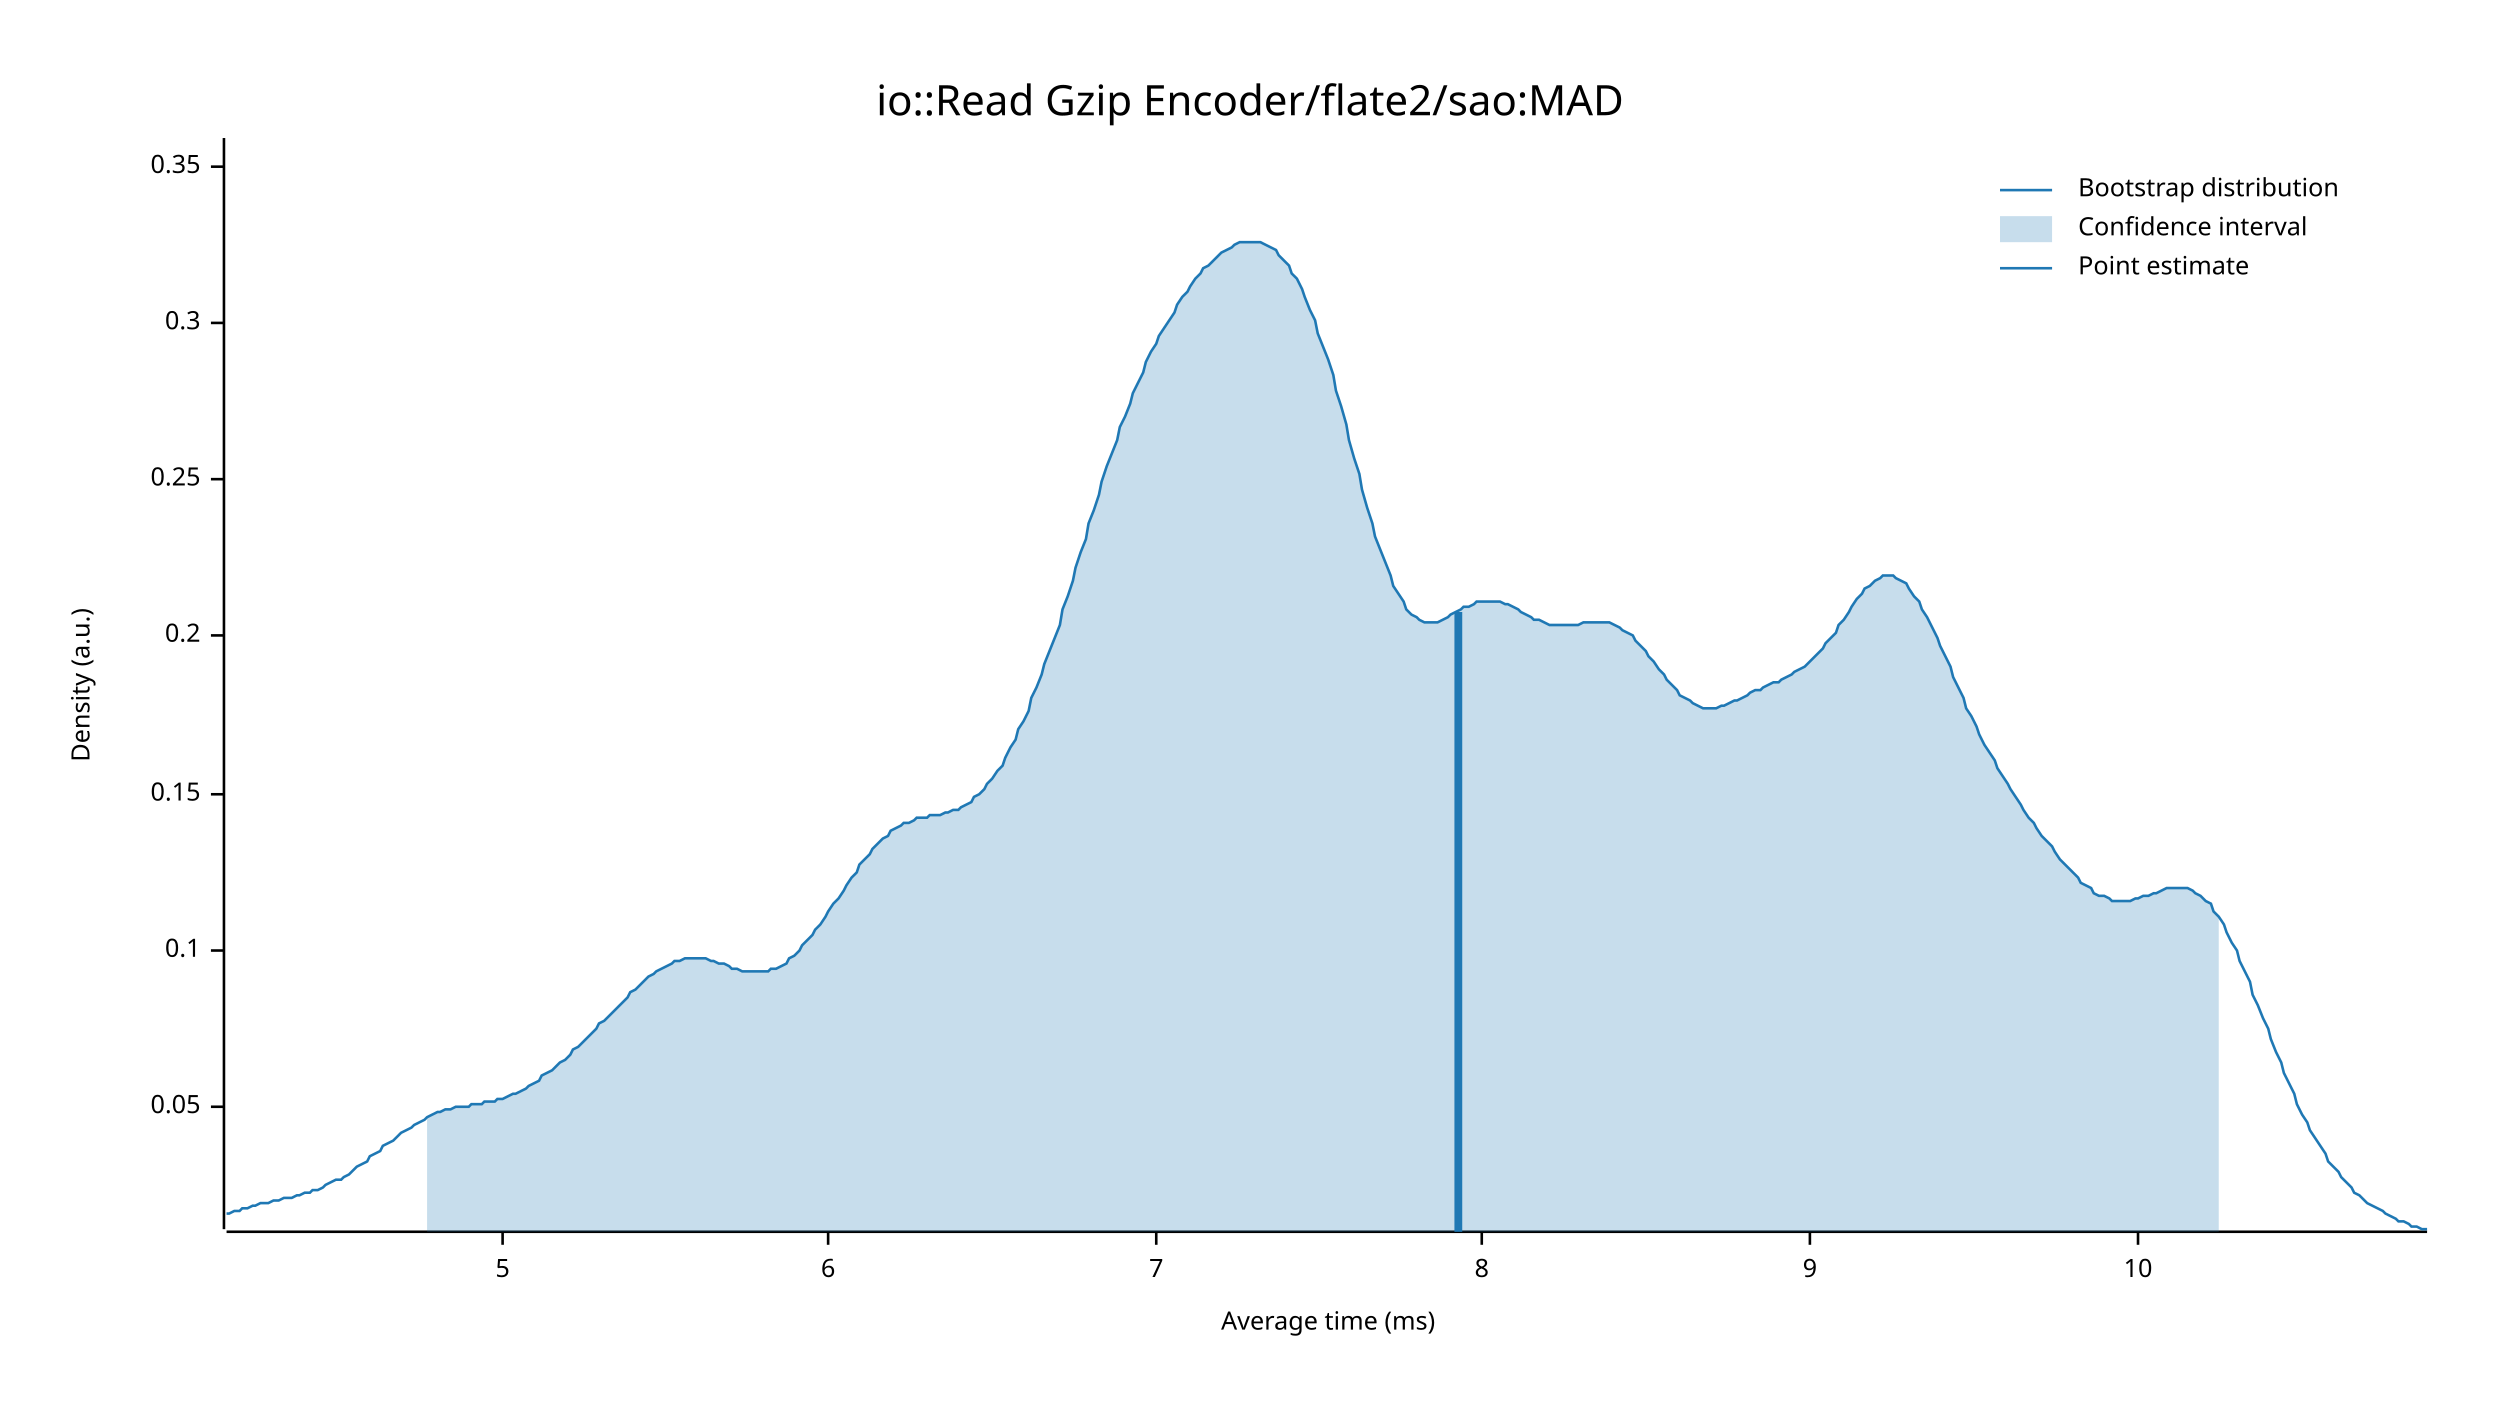
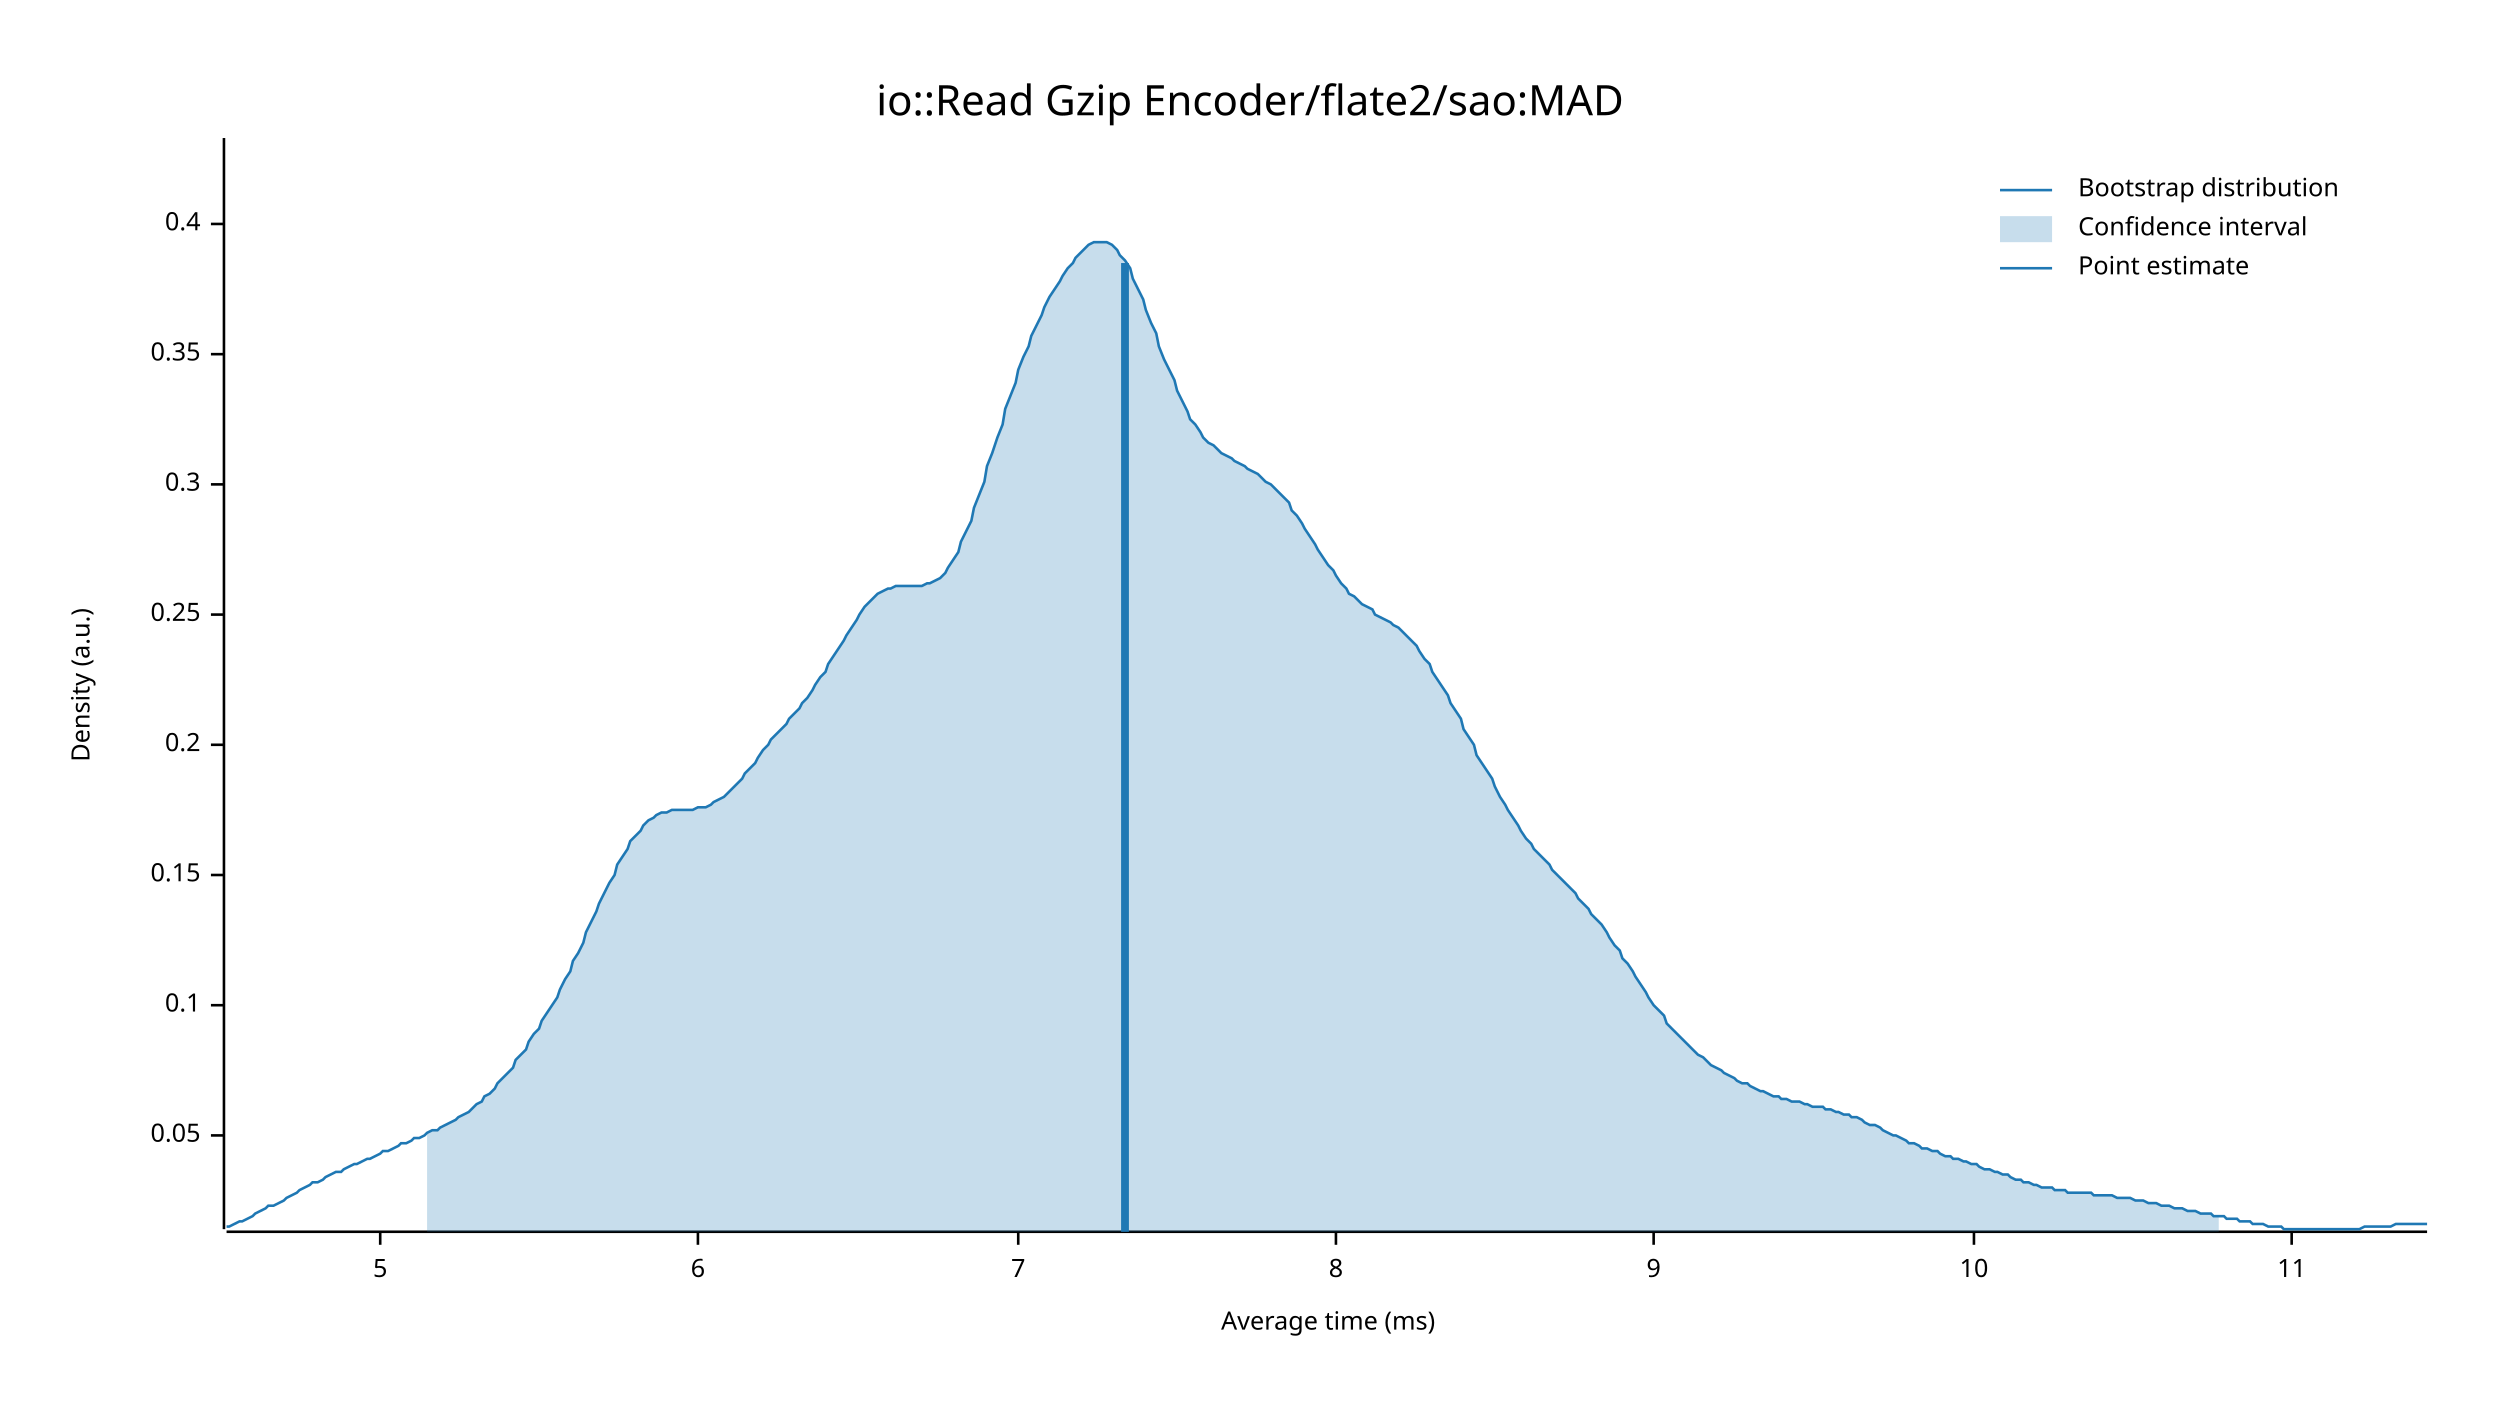
<svg xmlns="http://www.w3.org/2000/svg" width="960" height="540" viewBox="0 0 960 540">
  <text x="480" y="32" dy="0.76em" text-anchor="middle" font-family="sans-serif" font-size="16.129" opacity="1" fill="#000000">
io::Read Gzip Encoder/flate2/sao:MAD
</text>
  <text x="27" y="263" dy="0.76em" text-anchor="middle" font-family="sans-serif" font-size="9.677" opacity="1" fill="#000000" transform="rotate(270, 27, 263)">
Density (a.u.)
</text>
  <text x="510" y="513" dy="-0.5ex" text-anchor="middle" font-family="sans-serif" font-size="9.677" opacity="1" fill="#000000">
Average time (ms)
</text>
  <polyline fill="none" opacity="1" stroke="#000000" stroke-width="1" points="86,53 86,472 " />
-   <text x="77" y="425" dy="0.5ex" text-anchor="end" font-family="sans-serif" font-size="9.677" opacity="1" fill="#000000">
+   <text x="77" y="436" dy="0.5ex" text-anchor="end" font-family="sans-serif" font-size="9.677" opacity="1" fill="#000000">
0.05
</text>
-   <polyline fill="none" opacity="1" stroke="#000000" stroke-width="1" points="81,425 86,425 " />
-   <text x="77" y="365" dy="0.5ex" text-anchor="end" font-family="sans-serif" font-size="9.677" opacity="1" fill="#000000">
+   <polyline fill="none" opacity="1" stroke="#000000" stroke-width="1" points="81,436 86,436 " />
+   <text x="77" y="386" dy="0.5ex" text-anchor="end" font-family="sans-serif" font-size="9.677" opacity="1" fill="#000000">
0.1
</text>
-   <polyline fill="none" opacity="1" stroke="#000000" stroke-width="1" points="81,365 86,365 " />
-   <text x="77" y="305" dy="0.5ex" text-anchor="end" font-family="sans-serif" font-size="9.677" opacity="1" fill="#000000">
+   <polyline fill="none" opacity="1" stroke="#000000" stroke-width="1" points="81,386 86,386 " />
+   <text x="77" y="336" dy="0.5ex" text-anchor="end" font-family="sans-serif" font-size="9.677" opacity="1" fill="#000000">
0.15
</text>
-   <polyline fill="none" opacity="1" stroke="#000000" stroke-width="1" points="81,305 86,305 " />
-   <text x="77" y="244" dy="0.5ex" text-anchor="end" font-family="sans-serif" font-size="9.677" opacity="1" fill="#000000">
+   <polyline fill="none" opacity="1" stroke="#000000" stroke-width="1" points="81,336 86,336 " />
+   <text x="77" y="286" dy="0.5ex" text-anchor="end" font-family="sans-serif" font-size="9.677" opacity="1" fill="#000000">
0.2
</text>
-   <polyline fill="none" opacity="1" stroke="#000000" stroke-width="1" points="81,244 86,244 " />
-   <text x="77" y="184" dy="0.5ex" text-anchor="end" font-family="sans-serif" font-size="9.677" opacity="1" fill="#000000">
+   <polyline fill="none" opacity="1" stroke="#000000" stroke-width="1" points="81,286 86,286 " />
+   <text x="77" y="236" dy="0.5ex" text-anchor="end" font-family="sans-serif" font-size="9.677" opacity="1" fill="#000000">
0.25
</text>
-   <polyline fill="none" opacity="1" stroke="#000000" stroke-width="1" points="81,184 86,184 " />
-   <text x="77" y="124" dy="0.5ex" text-anchor="end" font-family="sans-serif" font-size="9.677" opacity="1" fill="#000000">
+   <polyline fill="none" opacity="1" stroke="#000000" stroke-width="1" points="81,236 86,236 " />
+   <text x="77" y="186" dy="0.5ex" text-anchor="end" font-family="sans-serif" font-size="9.677" opacity="1" fill="#000000">
0.3
</text>
-   <polyline fill="none" opacity="1" stroke="#000000" stroke-width="1" points="81,124 86,124 " />
-   <text x="77" y="64" dy="0.5ex" text-anchor="end" font-family="sans-serif" font-size="9.677" opacity="1" fill="#000000">
+   <polyline fill="none" opacity="1" stroke="#000000" stroke-width="1" points="81,186 86,186 " />
+   <text x="77" y="136" dy="0.5ex" text-anchor="end" font-family="sans-serif" font-size="9.677" opacity="1" fill="#000000">
0.35
</text>
-   <polyline fill="none" opacity="1" stroke="#000000" stroke-width="1" points="81,64 86,64 " />
+   <polyline fill="none" opacity="1" stroke="#000000" stroke-width="1" points="81,136 86,136 " />
+   <text x="77" y="86" dy="0.5ex" text-anchor="end" font-family="sans-serif" font-size="9.677" opacity="1" fill="#000000">
+ 0.4
+ </text>
+   <polyline fill="none" opacity="1" stroke="#000000" stroke-width="1" points="81,86 86,86 " />
  <polyline fill="none" opacity="1" stroke="#000000" stroke-width="1" points="87,473 932,473 " />
-   <text x="193" y="483" dy="0.76em" text-anchor="middle" font-family="sans-serif" font-size="9.677" opacity="1" fill="#000000">
+   <text x="146" y="483" dy="0.76em" text-anchor="middle" font-family="sans-serif" font-size="9.677" opacity="1" fill="#000000">
5
</text>
-   <polyline fill="none" opacity="1" stroke="#000000" stroke-width="1" points="193,473 193,478 " />
-   <text x="318" y="483" dy="0.76em" text-anchor="middle" font-family="sans-serif" font-size="9.677" opacity="1" fill="#000000">
+   <polyline fill="none" opacity="1" stroke="#000000" stroke-width="1" points="146,473 146,478 " />
+   <text x="268" y="483" dy="0.76em" text-anchor="middle" font-family="sans-serif" font-size="9.677" opacity="1" fill="#000000">
6
</text>
-   <polyline fill="none" opacity="1" stroke="#000000" stroke-width="1" points="318,473 318,478 " />
-   <text x="444" y="483" dy="0.76em" text-anchor="middle" font-family="sans-serif" font-size="9.677" opacity="1" fill="#000000">
+   <polyline fill="none" opacity="1" stroke="#000000" stroke-width="1" points="268,473 268,478 " />
+   <text x="391" y="483" dy="0.76em" text-anchor="middle" font-family="sans-serif" font-size="9.677" opacity="1" fill="#000000">
7
</text>
-   <polyline fill="none" opacity="1" stroke="#000000" stroke-width="1" points="444,473 444,478 " />
-   <text x="569" y="483" dy="0.76em" text-anchor="middle" font-family="sans-serif" font-size="9.677" opacity="1" fill="#000000">
+   <polyline fill="none" opacity="1" stroke="#000000" stroke-width="1" points="391,473 391,478 " />
+   <text x="513" y="483" dy="0.76em" text-anchor="middle" font-family="sans-serif" font-size="9.677" opacity="1" fill="#000000">
8
</text>
-   <polyline fill="none" opacity="1" stroke="#000000" stroke-width="1" points="569,473 569,478 " />
-   <text x="695" y="483" dy="0.76em" text-anchor="middle" font-family="sans-serif" font-size="9.677" opacity="1" fill="#000000">
+   <polyline fill="none" opacity="1" stroke="#000000" stroke-width="1" points="513,473 513,478 " />
+   <text x="635" y="483" dy="0.76em" text-anchor="middle" font-family="sans-serif" font-size="9.677" opacity="1" fill="#000000">
9
</text>
-   <polyline fill="none" opacity="1" stroke="#000000" stroke-width="1" points="695,473 695,478 " />
-   <text x="821" y="483" dy="0.76em" text-anchor="middle" font-family="sans-serif" font-size="9.677" opacity="1" fill="#000000">
+   <polyline fill="none" opacity="1" stroke="#000000" stroke-width="1" points="635,473 635,478 " />
+   <text x="758" y="483" dy="0.76em" text-anchor="middle" font-family="sans-serif" font-size="9.677" opacity="1" fill="#000000">
10
</text>
-   <polyline fill="none" opacity="1" stroke="#000000" stroke-width="1" points="821,473 821,478 " />
-   <polyline fill="none" opacity="1" stroke="#1F78B4" stroke-width="1" points="87,466 88,466 90,465 92,465 93,464 95,464 97,463 98,463 100,462 102,462 103,462 105,461 107,461 109,460 110,460 112,460 114,459 115,459 117,458 119,458 120,457 122,457 124,456 125,455 127,454 129,453 131,453 132,452 134,451 136,449 137,448 139,447 141,446 142,444 144,443 146,442 147,440 149,439 151,438 153,436 154,435 156,434 158,433 159,432 161,431 163,430 164,429 166,428 168,427 169,427 171,426 173,426 175,425 176,425 178,425 180,425 181,424 183,424 185,424 186,423 188,423 190,423 191,422 193,422 195,421 197,420 198,420 200,419 202,418 203,417 205,416 207,415 208,413 210,412 212,411 214,409 215,408 217,407 219,405 220,403 222,402 224,400 225,399 227,397 229,395 230,393 232,392 234,390 236,388 237,387 239,385 241,383 242,381 244,380 246,378 247,377 249,375 251,374 252,373 254,372 256,371 258,370 259,369 261,369 263,368 264,368 266,368 268,368 269,368 271,368 273,369 274,369 276,370 278,370 280,371 281,372 283,372 285,373 286,373 288,373 290,373 291,373 293,373 295,373 296,372 298,372 300,371 302,370 303,368 305,367 307,365 308,363 310,361 312,359 313,357 315,355 317,352 318,350 320,347 322,345 324,342 325,340 327,337 329,335 330,332 332,330 334,328 335,326 337,324 339,322 341,321 342,319 344,318 346,317 347,316 349,316 351,315 352,314 354,314 356,314 357,313 359,313 361,313 363,312 364,312 366,311 368,311 369,310 371,309 373,308 374,306 376,305 378,303 379,301 381,299 383,296 385,294 386,291 388,287 390,284 391,280 393,277 395,273 396,268 398,264 400,259 401,255 403,250 405,245 407,240 408,234 410,229 412,223 413,218 415,212 417,207 418,201 420,196 422,190 423,185 425,179 427,174 429,169 430,164 432,160 434,155 435,151 437,147 439,143 440,139 442,135 444,132 445,129 447,126 449,123 451,120 452,117 454,114 456,112 457,110 459,107 461,105 462,103 464,102 466,100 468,98 469,97 471,96 473,95 474,94 476,93 478,93 479,93 481,93 483,93 484,93 486,94 488,95 490,96 491,98 493,100 495,102 496,105 498,107 500,111 501,114 503,119 505,123 506,128 508,133 510,138 512,144 513,150 515,156 517,163 518,169 520,176 522,182 523,188 525,195 527,201 528,206 530,211 532,216 534,221 535,225 537,228 539,231 540,234 542,236 544,237 545,238 547,239 549,239 550,239 552,239 554,238 556,237 557,236 559,235 561,234 562,233 564,233 566,232 567,231 569,231 571,231 573,231 574,231 576,231 578,232 579,232 581,233 583,234 584,235 586,236 588,237 589,238 591,238 593,239 595,240 596,240 598,240 600,240 601,240 603,240 605,240 606,240 608,239 610,239 611,239 613,239 615,239 617,239 618,239 620,240 622,241 623,242 625,243 627,244 628,246 630,248 632,250 633,252 635,254 637,257 639,259 640,261 642,263 644,265 645,267 647,268 649,269 650,270 652,271 654,272 655,272 657,272 659,272 661,271 662,271 664,270 666,269 667,269 669,268 671,267 672,266 674,265 676,265 677,264 679,263 681,262 683,262 684,261 686,260 688,259 689,258 691,257 693,256 694,255 696,253 698,251 700,249 701,247 703,245 705,243 706,240 708,238 710,235 711,233 713,230 715,228 716,226 718,225 720,223 722,222 723,221 725,221 727,221 728,222 730,223 732,224 733,226 735,229 737,231 738,234 740,237 742,241 744,245 745,248 747,252 749,256 750,260 752,264 754,268 755,272 757,275 759,279 760,282 762,286 764,289 766,292 767,295 769,298 771,301 772,303 774,306 776,309 777,311 779,314 781,316 782,318 784,321 786,323 788,325 789,327 791,330 793,332 794,333 796,335 798,337 799,339 801,340 803,341 804,343 806,344 808,344 810,345 811,346 813,346 815,346 816,346 818,346 820,345 821,345 823,344 825,344 827,343 828,343 830,342 832,341 833,341 835,341 837,341 838,341 840,341 842,342 843,343 845,344 847,346 849,347 850,350 852,352 854,355 855,358 857,362 859,365 860,369 862,373 864,377 865,382 867,386 869,391 871,395 872,399 874,404 876,408 877,412 879,416 881,420 882,424 884,428 886,431 887,434 889,437 891,440 893,443 894,446 896,448 898,450 899,452 901,454 903,456 904,458 906,459 908,461 909,462 911,463 913,464 915,465 916,466 918,467 920,468 921,469 923,469 925,470 926,471 928,471 930,472 932,472 " />
-   <polygon opacity="0.25" fill="#1F78B4" points="164,429 166,428 168,427 169,427 171,426 173,426 175,425 176,425 178,425 180,425 181,424 183,424 185,424 186,423 188,423 190,423 191,422 193,422 195,421 197,420 198,420 200,419 202,418 203,417 205,416 207,415 208,413 210,412 212,411 214,409 215,408 217,407 219,405 220,403 222,402 224,400 225,399 227,397 229,395 230,393 232,392 234,390 236,388 237,387 239,385 241,383 242,381 244,380 246,378 247,377 249,375 251,374 252,373 254,372 256,371 258,370 259,369 261,369 263,368 264,368 266,368 268,368 269,368 271,368 273,369 274,369 276,370 278,370 280,371 281,372 283,372 285,373 286,373 288,373 290,373 291,373 293,373 295,373 296,372 298,372 300,371 302,370 303,368 305,367 307,365 308,363 310,361 312,359 313,357 315,355 317,352 318,350 320,347 322,345 324,342 325,340 327,337 329,335 330,332 332,330 334,328 335,326 337,324 339,322 341,321 342,319 344,318 346,317 347,316 349,316 351,315 352,314 354,314 356,314 357,313 359,313 361,313 363,312 364,312 366,311 368,311 369,310 371,309 373,308 374,306 376,305 378,303 379,301 381,299 383,296 385,294 386,291 388,287 390,284 391,280 393,277 395,273 396,268 398,264 400,259 401,255 403,250 405,245 407,240 408,234 410,229 412,223 413,218 415,212 417,207 418,201 420,196 422,190 423,185 425,179 427,174 429,169 430,164 432,160 434,155 435,151 437,147 439,143 440,139 442,135 444,132 445,129 447,126 449,123 451,120 452,117 454,114 456,112 457,110 459,107 461,105 462,103 464,102 466,100 468,98 469,97 471,96 473,95 474,94 476,93 478,93 479,93 481,93 483,93 484,93 486,94 488,95 490,96 491,98 493,100 495,102 496,105 498,107 500,111 501,114 503,119 505,123 506,128 508,133 510,138 512,144 513,150 515,156 517,163 518,169 520,176 522,182 523,188 525,195 527,201 528,206 530,211 532,216 534,221 535,225 537,228 539,231 540,234 542,236 544,237 545,238 547,239 549,239 550,239 552,239 554,238 556,237 557,236 559,235 561,234 562,233 564,233 566,232 567,231 569,231 571,231 573,231 574,231 576,231 578,232 579,232 581,233 583,234 584,235 586,236 588,237 589,238 591,238 593,239 595,240 596,240 598,240 600,240 601,240 603,240 605,240 606,240 608,239 610,239 611,239 613,239 615,239 617,239 618,239 620,240 622,241 623,242 625,243 627,244 628,246 630,248 632,250 633,252 635,254 637,257 639,259 640,261 642,263 644,265 645,267 647,268 649,269 650,270 652,271 654,272 655,272 657,272 659,272 661,271 662,271 664,270 666,269 667,269 669,268 671,267 672,266 674,265 676,265 677,264 679,263 681,262 683,262 684,261 686,260 688,259 689,258 691,257 693,256 694,255 696,253 698,251 700,249 701,247 703,245 705,243 706,240 708,238 710,235 711,233 713,230 715,228 716,226 718,225 720,223 722,222 723,221 725,221 727,221 728,222 730,223 732,224 733,226 735,229 737,231 738,234 740,237 742,241 744,245 745,248 747,252 749,256 750,260 752,264 754,268 755,272 757,275 759,279 760,282 762,286 764,289 766,292 767,295 769,298 771,301 772,303 774,306 776,309 777,311 779,314 781,316 782,318 784,321 786,323 788,325 789,327 791,330 793,332 794,333 796,335 798,337 799,339 801,340 803,341 804,343 806,344 808,344 810,345 811,346 813,346 815,346 816,346 818,346 820,345 821,345 823,344 825,344 827,343 828,343 830,342 832,341 833,341 835,341 837,341 838,341 840,341 842,342 843,343 845,344 847,346 849,347 850,350 852,352 852,473 164,473 " />
-   <polyline fill="none" opacity="1" stroke="#1F78B4" stroke-width="3" points="560,473 560,235 " />
+   <polyline fill="none" opacity="1" stroke="#000000" stroke-width="1" points="758,473 758,478 " />
+   <text x="880" y="483" dy="0.76em" text-anchor="middle" font-family="sans-serif" font-size="9.677" opacity="1" fill="#000000">
+ 11
+ </text>
+   <polyline fill="none" opacity="1" stroke="#000000" stroke-width="1" points="880,473 880,478 " />
+   <polyline fill="none" opacity="1" stroke="#1F78B4" stroke-width="1" points="87,471 88,471 90,470 92,469 93,469 95,468 97,467 98,466 100,465 102,464 103,463 105,463 107,462 109,461 110,460 112,459 114,458 115,457 117,456 119,455 120,454 122,454 124,453 125,452 127,451 129,450 131,450 132,449 134,448 136,447 137,447 139,446 141,445 142,445 144,444 146,443 147,442 149,442 151,441 153,440 154,439 156,439 158,438 159,437 161,437 163,436 164,435 166,434 168,434 169,433 171,432 173,431 175,430 176,429 178,428 180,427 181,426 183,424 185,423 186,421 188,420 190,418 191,416 193,414 195,412 197,410 198,407 200,405 202,403 203,400 205,397 207,395 208,392 210,389 212,386 214,383 215,380 217,376 219,373 220,369 222,366 224,362 225,358 227,354 229,350 230,347 232,343 234,339 236,336 237,332 239,329 241,326 242,323 244,321 246,319 247,317 249,315 251,314 252,313 254,312 256,312 258,311 259,311 261,311 263,311 264,311 266,311 268,310 269,310 271,310 273,309 274,308 276,307 278,306 280,304 281,303 283,301 285,299 286,297 288,295 290,293 291,291 293,288 295,286 296,284 298,282 300,280 302,278 303,276 305,274 307,272 308,270 310,268 312,265 313,263 315,260 317,258 318,255 320,252 322,249 324,246 325,244 327,241 329,238 330,236 332,233 334,231 335,230 337,228 339,227 341,226 342,226 344,225 346,225 347,225 349,225 351,225 352,225 354,225 356,224 357,224 359,223 361,222 363,220 364,218 366,215 368,212 369,208 371,204 373,200 374,195 376,190 378,185 379,179 381,174 383,168 385,163 386,157 388,152 390,147 391,142 393,137 395,133 396,129 398,125 400,121 401,118 403,114 405,111 407,108 408,106 410,103 412,101 413,99 415,97 417,95 418,94 420,93 422,93 423,93 425,93 427,94 429,96 430,98 432,100 434,103 435,107 437,111 439,115 440,119 442,124 444,128 445,133 447,138 449,142 451,146 452,150 454,154 456,158 457,161 459,163 461,166 462,168 464,170 466,171 468,173 469,174 471,175 473,176 474,177 476,178 478,179 479,180 481,181 483,182 484,183 486,185 488,186 490,188 491,189 493,191 495,193 496,196 498,198 500,201 501,203 503,206 505,209 506,211 508,214 510,217 512,219 513,221 515,224 517,226 518,228 520,229 522,231 523,232 525,233 527,234 528,236 530,237 532,238 534,239 535,240 537,241 539,243 540,244 542,246 544,248 545,250 547,253 549,255 550,258 552,261 554,264 556,267 557,270 559,273 561,276 562,280 564,283 566,286 567,290 569,293 571,296 573,299 574,302 576,306 578,309 579,311 581,314 583,317 584,319 586,322 588,324 589,326 591,328 593,330 595,332 596,334 598,336 600,338 601,339 603,341 605,343 606,345 608,347 610,349 611,351 613,353 615,355 617,358 618,360 620,363 622,365 623,368 625,370 627,373 628,375 630,378 632,381 633,383 635,386 637,388 639,390 640,393 642,395 644,397 645,398 647,400 649,402 650,403 652,405 654,406 655,407 657,409 659,410 661,411 662,412 664,413 666,414 667,415 669,416 671,416 672,417 674,418 676,419 677,419 679,420 681,421 683,421 684,422 686,422 688,423 689,423 691,423 693,424 694,424 696,425 698,425 700,425 701,426 703,426 705,427 706,427 708,428 710,428 711,429 713,429 715,430 716,431 718,432 720,432 722,433 723,434 725,435 727,436 728,436 730,437 732,438 733,439 735,439 737,440 738,441 740,441 742,442 744,442 745,443 747,444 749,444 750,445 752,445 754,446 755,446 757,447 759,447 760,448 762,449 764,449 766,450 767,450 769,451 771,451 772,452 774,453 776,453 777,454 779,454 781,455 782,455 784,456 786,456 788,456 789,457 791,457 793,457 794,458 796,458 798,458 799,458 801,458 803,458 804,459 806,459 808,459 810,459 811,459 813,460 815,460 816,460 818,460 820,461 821,461 823,461 825,462 827,462 828,462 830,463 832,463 833,463 835,464 837,464 838,464 840,465 842,465 843,465 845,466 847,466 849,466 850,467 852,467 854,467 855,468 857,468 859,468 860,469 862,469 864,469 865,470 867,470 869,470 871,471 872,471 874,471 876,471 877,472 879,472 881,472 882,472 884,472 886,472 887,472 889,472 891,472 893,472 894,472 896,472 898,472 899,472 901,472 903,472 904,472 906,472 908,471 909,471 911,471 913,471 915,471 916,471 918,471 920,470 921,470 923,470 925,470 926,470 928,470 930,470 932,470 " />
+   <polygon opacity="0.25" fill="#1F78B4" points="164,435 166,434 168,434 169,433 171,432 173,431 175,430 176,429 178,428 180,427 181,426 183,424 185,423 186,421 188,420 190,418 191,416 193,414 195,412 197,410 198,407 200,405 202,403 203,400 205,397 207,395 208,392 210,389 212,386 214,383 215,380 217,376 219,373 220,369 222,366 224,362 225,358 227,354 229,350 230,347 232,343 234,339 236,336 237,332 239,329 241,326 242,323 244,321 246,319 247,317 249,315 251,314 252,313 254,312 256,312 258,311 259,311 261,311 263,311 264,311 266,311 268,310 269,310 271,310 273,309 274,308 276,307 278,306 280,304 281,303 283,301 285,299 286,297 288,295 290,293 291,291 293,288 295,286 296,284 298,282 300,280 302,278 303,276 305,274 307,272 308,270 310,268 312,265 313,263 315,260 317,258 318,255 320,252 322,249 324,246 325,244 327,241 329,238 330,236 332,233 334,231 335,230 337,228 339,227 341,226 342,226 344,225 346,225 347,225 349,225 351,225 352,225 354,225 356,224 357,224 359,223 361,222 363,220 364,218 366,215 368,212 369,208 371,204 373,200 374,195 376,190 378,185 379,179 381,174 383,168 385,163 386,157 388,152 390,147 391,142 393,137 395,133 396,129 398,125 400,121 401,118 403,114 405,111 407,108 408,106 410,103 412,101 413,99 415,97 417,95 418,94 420,93 422,93 423,93 425,93 427,94 429,96 430,98 432,100 434,103 435,107 437,111 439,115 440,119 442,124 444,128 445,133 447,138 449,142 451,146 452,150 454,154 456,158 457,161 459,163 461,166 462,168 464,170 466,171 468,173 469,174 471,175 473,176 474,177 476,178 478,179 479,180 481,181 483,182 484,183 486,185 488,186 490,188 491,189 493,191 495,193 496,196 498,198 500,201 501,203 503,206 505,209 506,211 508,214 510,217 512,219 513,221 515,224 517,226 518,228 520,229 522,231 523,232 525,233 527,234 528,236 530,237 532,238 534,239 535,240 537,241 539,243 540,244 542,246 544,248 545,250 547,253 549,255 550,258 552,261 554,264 556,267 557,270 559,273 561,276 562,280 564,283 566,286 567,290 569,293 571,296 573,299 574,302 576,306 578,309 579,311 581,314 583,317 584,319 586,322 588,324 589,326 591,328 593,330 595,332 596,334 598,336 600,338 601,339 603,341 605,343 606,345 608,347 610,349 611,351 613,353 615,355 617,358 618,360 620,363 622,365 623,368 625,370 627,373 628,375 630,378 632,381 633,383 635,386 637,388 639,390 640,393 642,395 644,397 645,398 647,400 649,402 650,403 652,405 654,406 655,407 657,409 659,410 661,411 662,412 664,413 666,414 667,415 669,416 671,416 672,417 674,418 676,419 677,419 679,420 681,421 683,421 684,422 686,422 688,423 689,423 691,423 693,424 694,424 696,425 698,425 700,425 701,426 703,426 705,427 706,427 708,428 710,428 711,429 713,429 715,430 716,431 718,432 720,432 722,433 723,434 725,435 727,436 728,436 730,437 732,438 733,439 735,439 737,440 738,441 740,441 742,442 744,442 745,443 747,444 749,444 750,445 752,445 754,446 755,446 757,447 759,447 760,448 762,449 764,449 766,450 767,450 769,451 771,451 772,452 774,453 776,453 777,454 779,454 781,455 782,455 784,456 786,456 788,456 789,457 791,457 793,457 794,458 796,458 798,458 799,458 801,458 803,458 804,459 806,459 808,459 810,459 811,459 813,460 815,460 816,460 818,460 820,461 821,461 823,461 825,462 827,462 828,462 830,463 832,463 833,463 835,464 837,464 838,464 840,465 842,465 843,465 845,466 847,466 849,466 850,467 852,467 852,473 164,473 " />
+   <polyline fill="none" opacity="1" stroke="#1F78B4" stroke-width="3" points="432,473 432,101 " />
  <text x="798" y="68" dy="0.76em" text-anchor="start" font-family="sans-serif" font-size="9.677" opacity="1" fill="#000000">
Bootstrap distribution
</text>
  <text x="798" y="83" dy="0.76em" text-anchor="start" font-family="sans-serif" font-size="9.677" opacity="1" fill="#000000">
Confidence interval
</text>
  <text x="798" y="98" dy="0.76em" text-anchor="start" font-family="sans-serif" font-size="9.677" opacity="1" fill="#000000">
Point estimate
</text>
  <polyline fill="none" opacity="1" stroke="#1F78B4" stroke-width="1" points="768,73 788,73 " />
  <rect x="768" y="83" width="20" height="10" opacity="0.25" fill="#1F78B4" stroke="none" />
  <polyline fill="none" opacity="1" stroke="#1F78B4" stroke-width="1" points="768,103 788,103 " />
</svg>
